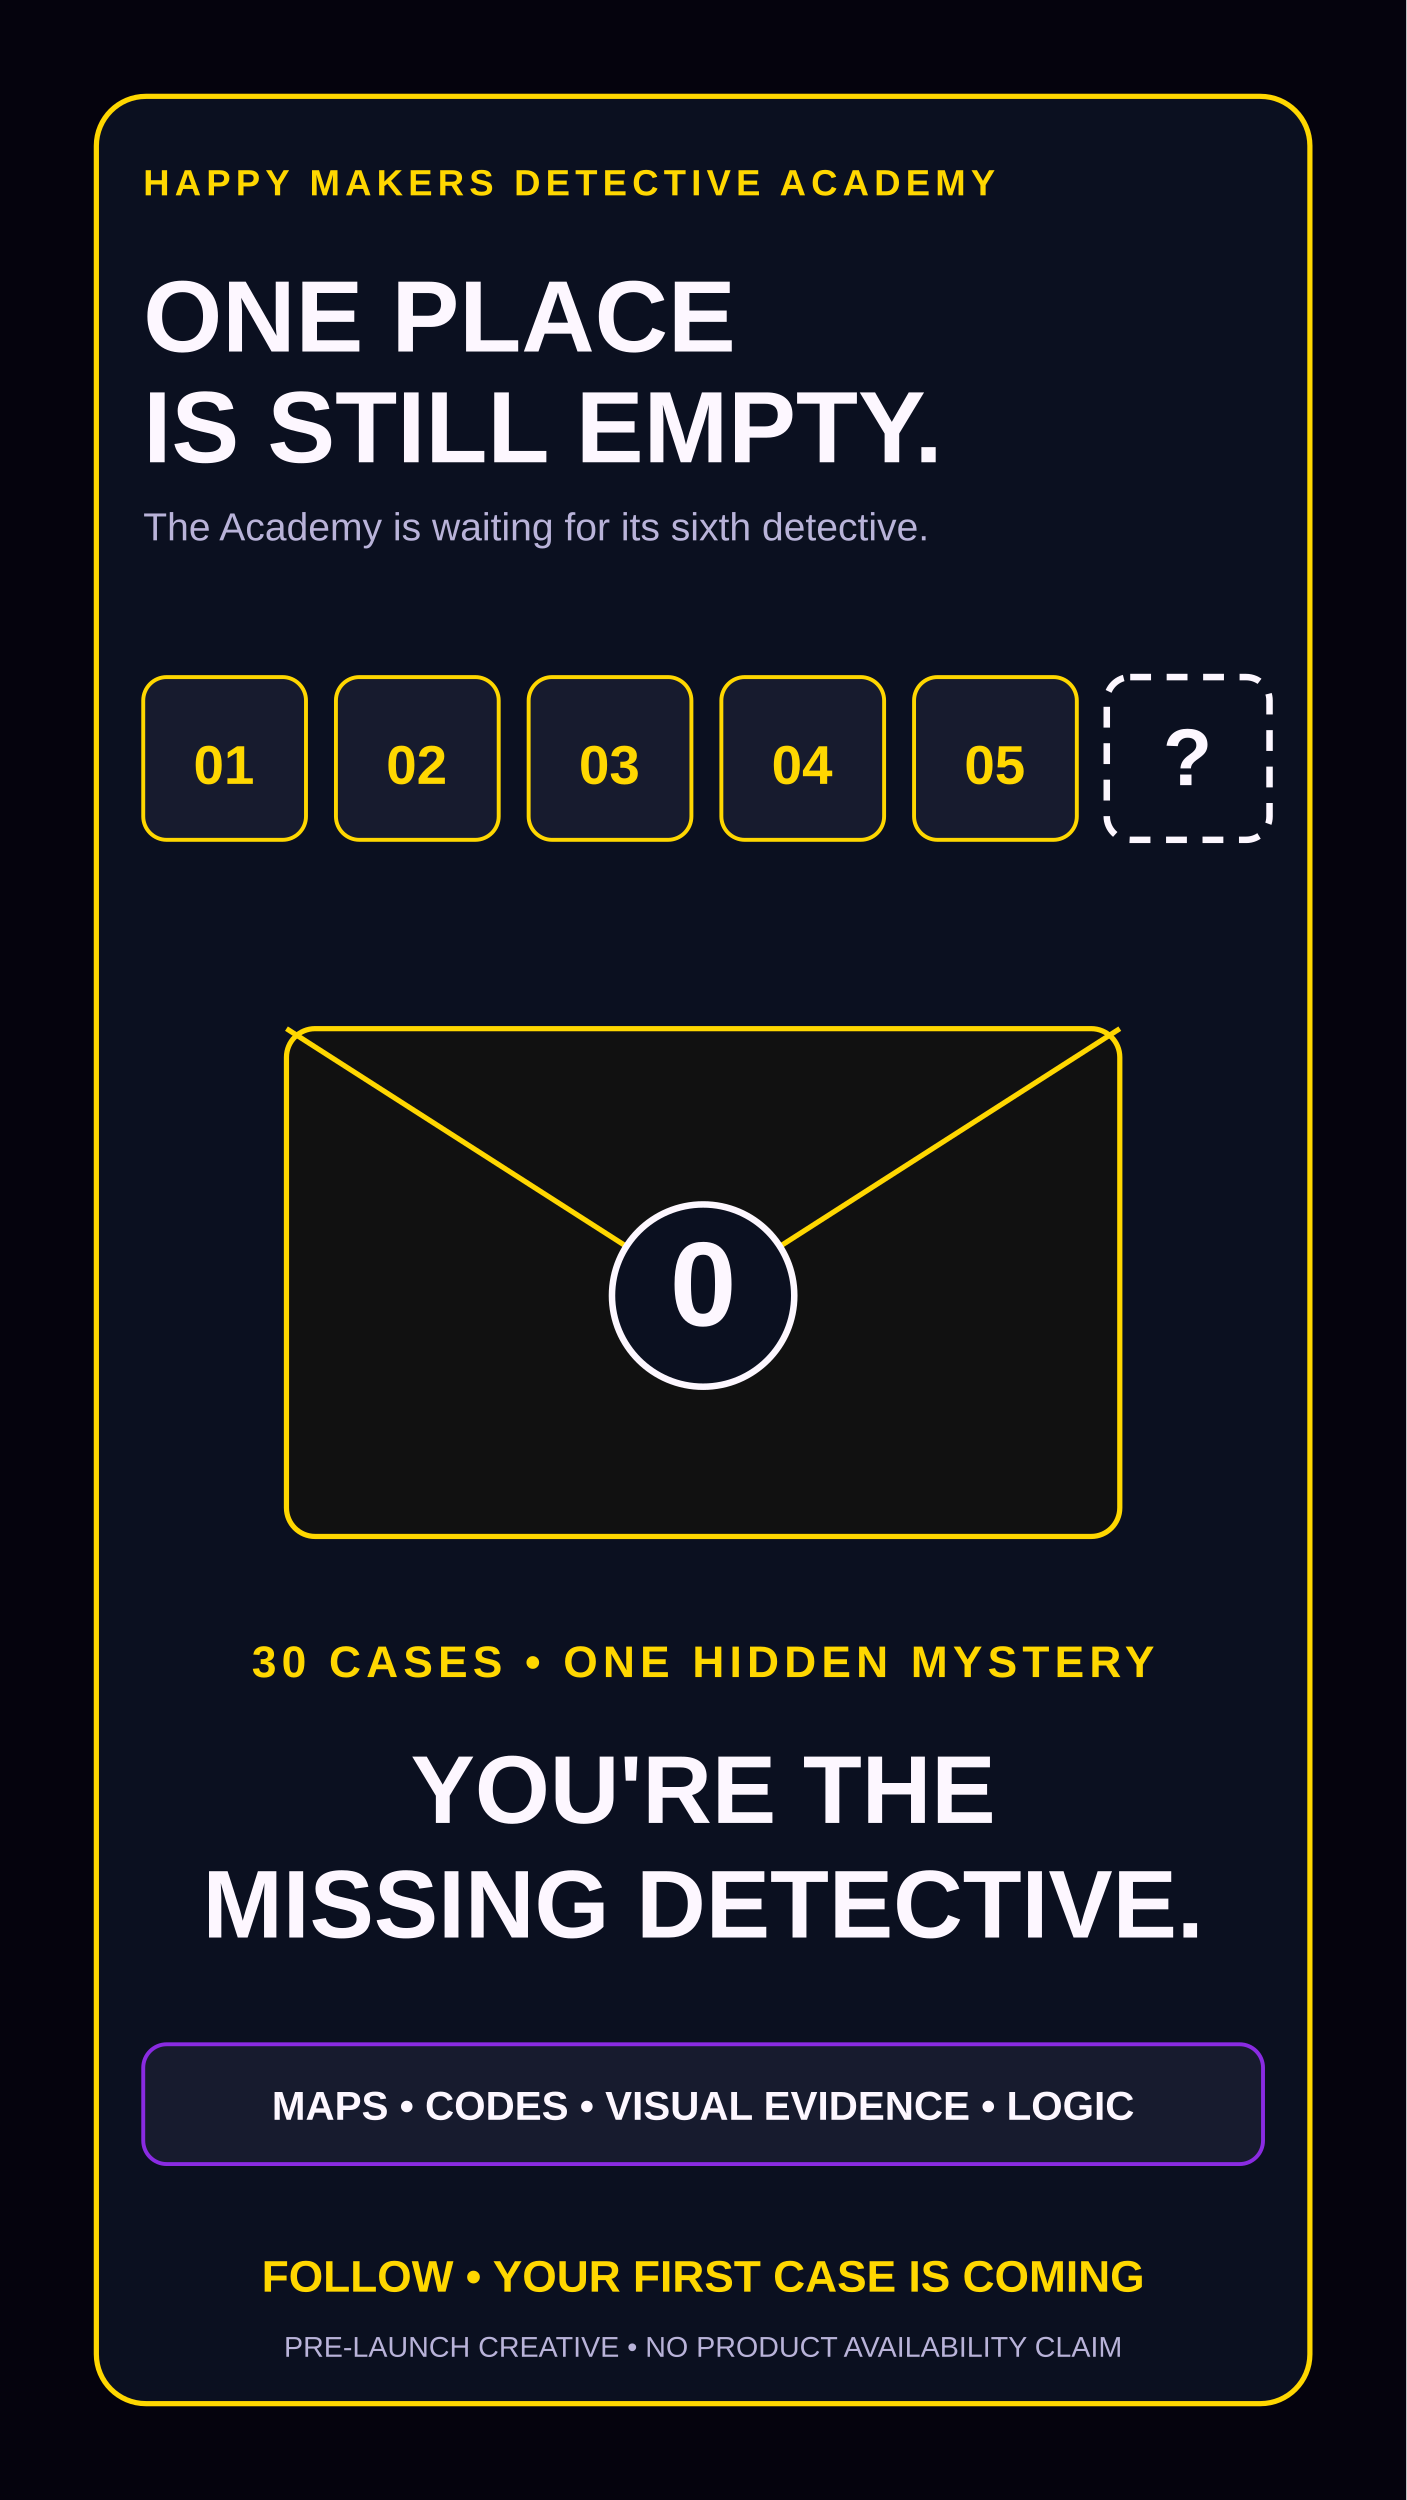
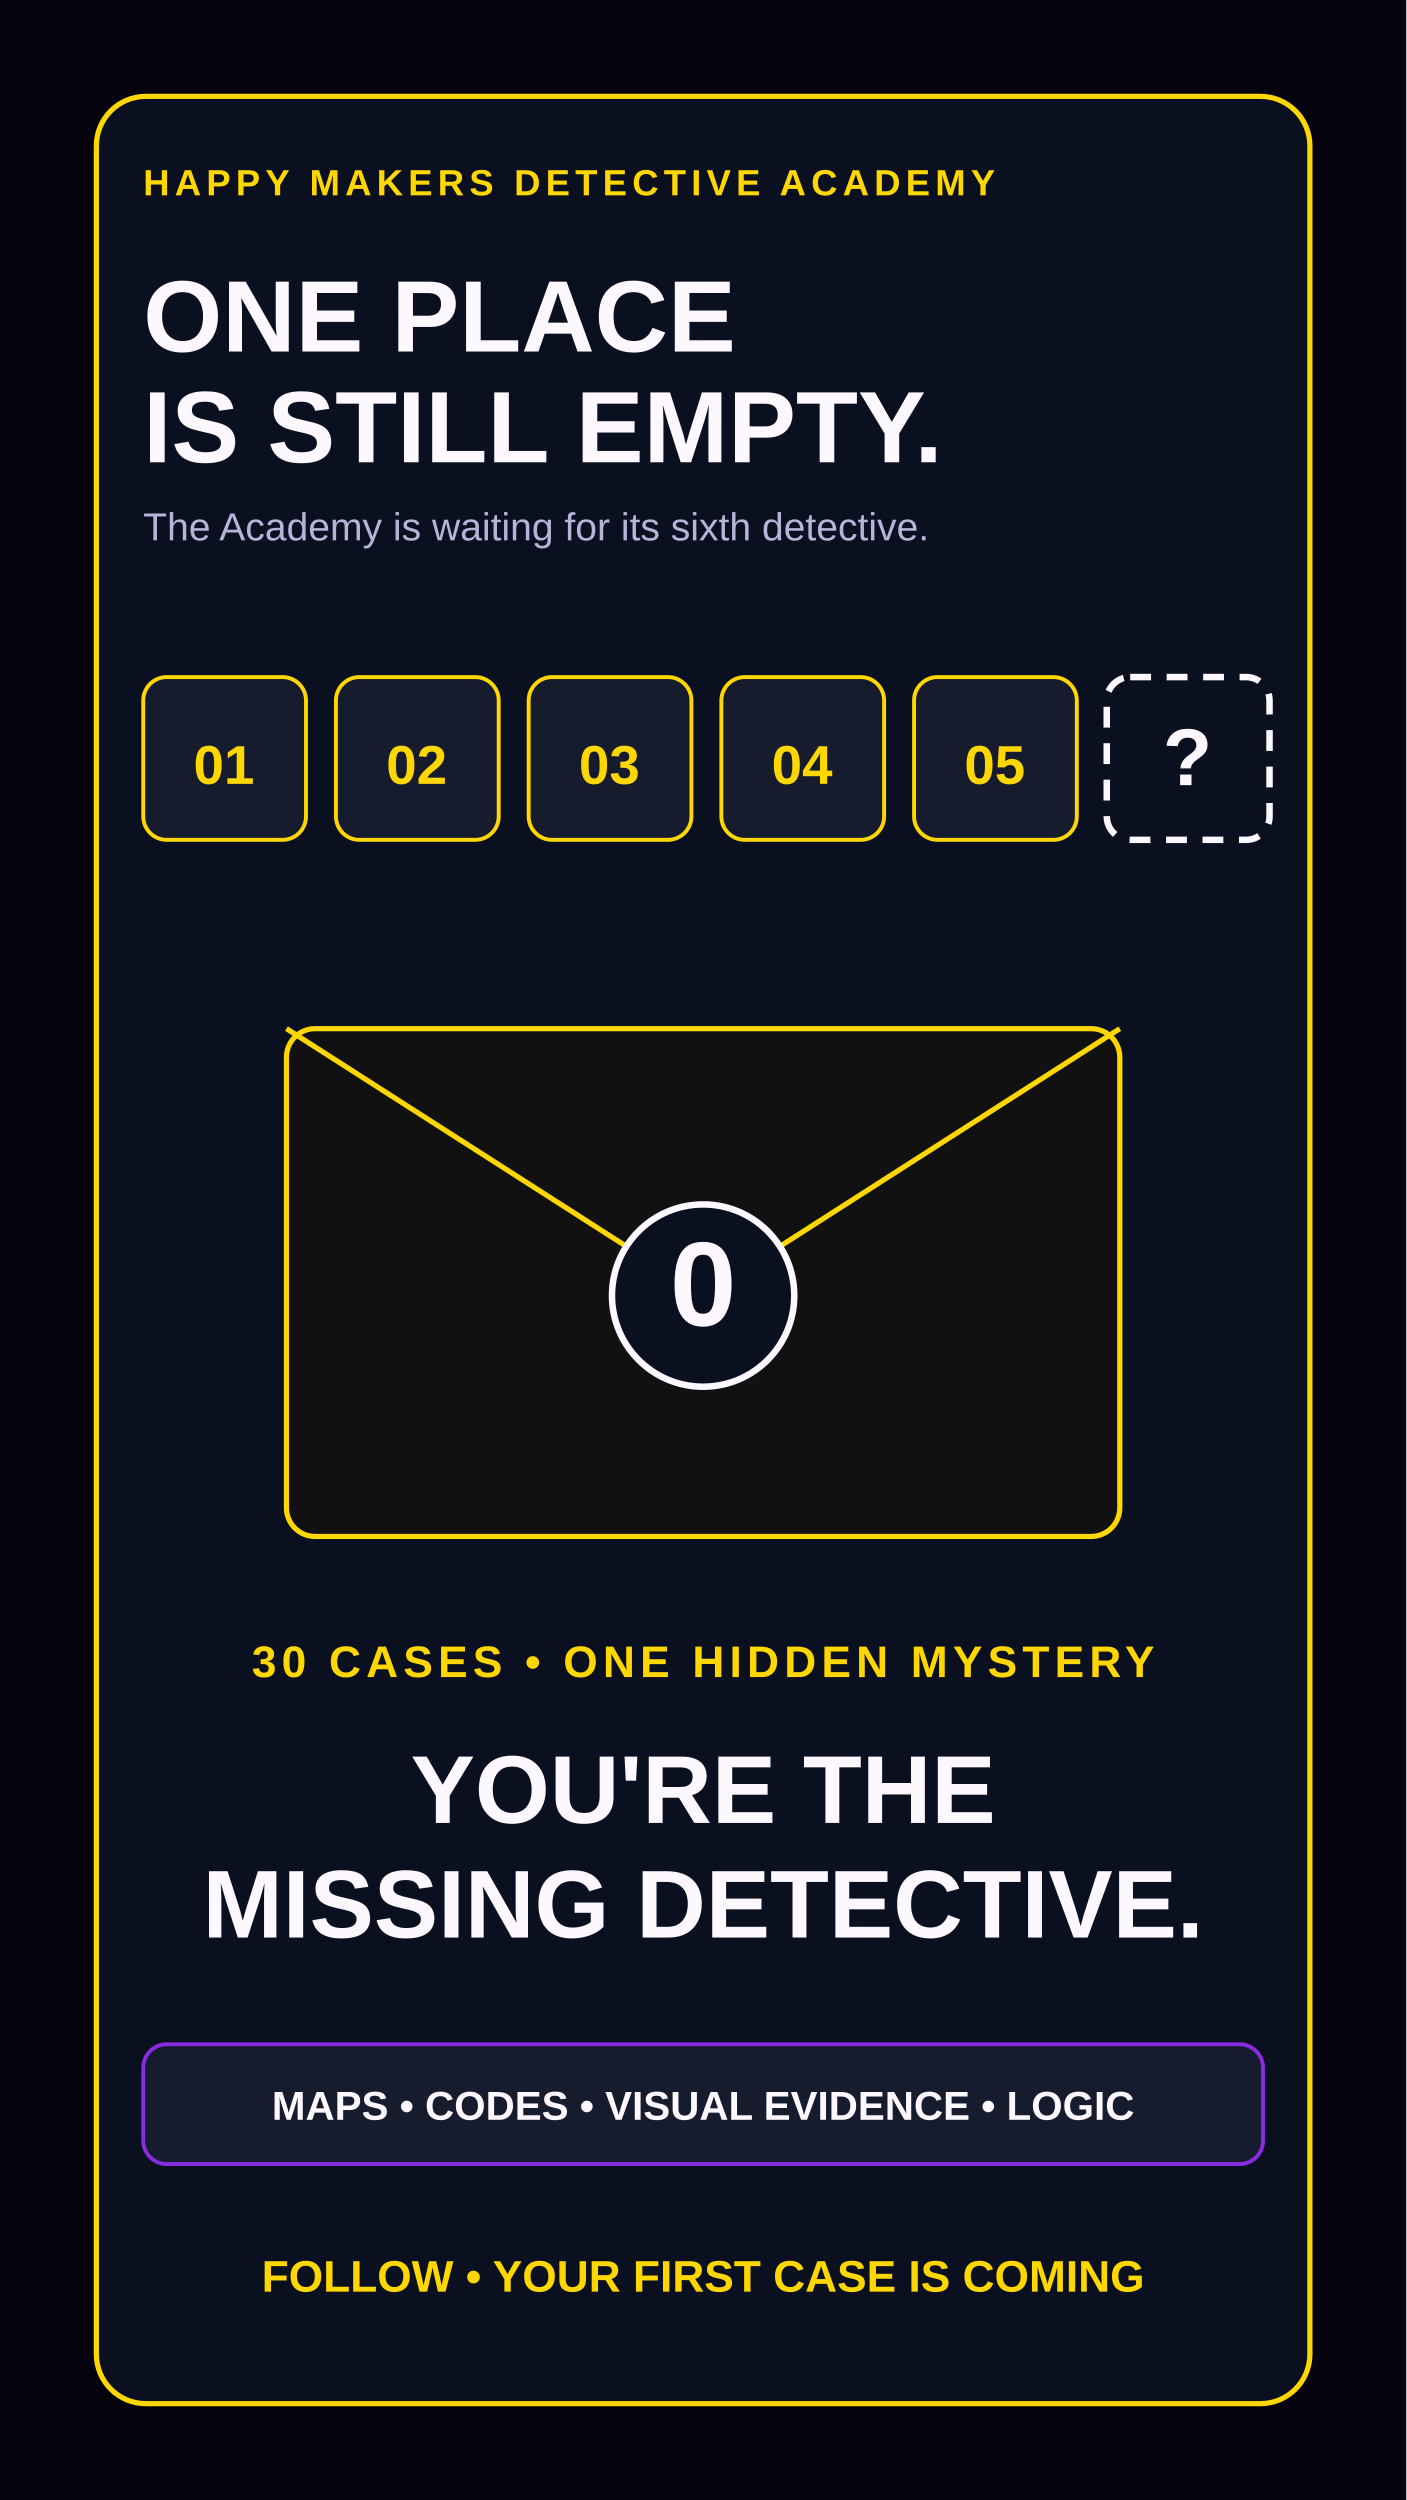
<svg xmlns="http://www.w3.org/2000/svg" width="1080" height="1920" viewBox="0 0 1080 1920">
  <rect width="1080" height="1920" fill="#05030D" />
  <rect x="74" y="74" width="932" height="1772" rx="38" fill="#0B1020" stroke="#FFD700" stroke-width="4" />
  <text x="110" y="150" fill="#FFD700" font-family="Arial, Helvetica, sans-serif" font-size="28" font-weight="700" letter-spacing="4">HAPPY MAKERS DETECTIVE ACADEMY</text>
  <text x="110" y="270" fill="#FDF7FF" font-family="Arial, Helvetica, sans-serif" font-size="78" font-weight="800">ONE PLACE</text>
  <text x="110" y="355" fill="#FDF7FF" font-family="Arial, Helvetica, sans-serif" font-size="78" font-weight="800">IS STILL EMPTY.</text>
  <text x="110" y="415" fill="#B9B3D9" font-family="Arial, Helvetica, sans-serif" font-size="30">The Academy is waiting for its sixth detective.</text>
  <g transform="translate(110 520)">
    <rect x="0" y="0" width="125" height="125" rx="18" fill="#171B2E" stroke="#FFD700" stroke-width="3" />
    <rect x="148" y="0" width="125" height="125" rx="18" fill="#171B2E" stroke="#FFD700" stroke-width="3" />
    <rect x="296" y="0" width="125" height="125" rx="18" fill="#171B2E" stroke="#FFD700" stroke-width="3" />
    <rect x="444" y="0" width="125" height="125" rx="18" fill="#171B2E" stroke="#FFD700" stroke-width="3" />
    <rect x="592" y="0" width="125" height="125" rx="18" fill="#171B2E" stroke="#FFD700" stroke-width="3" />
    <rect x="740" y="0" width="125" height="125" rx="18" fill="none" stroke="#FDF7FF" stroke-width="5" stroke-dasharray="16 12" />
    <text x="62" y="82" text-anchor="middle" fill="#FFD700" font-family="Arial, Helvetica, sans-serif" font-size="42" font-weight="800">01</text>
    <text x="210" y="82" text-anchor="middle" fill="#FFD700" font-family="Arial, Helvetica, sans-serif" font-size="42" font-weight="800">02</text>
    <text x="358" y="82" text-anchor="middle" fill="#FFD700" font-family="Arial, Helvetica, sans-serif" font-size="42" font-weight="800">03</text>
    <text x="506" y="82" text-anchor="middle" fill="#FFD700" font-family="Arial, Helvetica, sans-serif" font-size="42" font-weight="800">04</text>
    <text x="654" y="82" text-anchor="middle" fill="#FFD700" font-family="Arial, Helvetica, sans-serif" font-size="42" font-weight="800">05</text>
    <text x="802" y="83" text-anchor="middle" fill="#FDF7FF" font-family="Arial, Helvetica, sans-serif" font-size="62" font-weight="800">?</text>
  </g>
  <g transform="translate(220 790)">
    <rect x="0" y="0" width="640" height="390" rx="22" fill="#111" stroke="#FFD700" stroke-width="4" />
    <path d="M0 0 L320 205 L640 0" fill="none" stroke="#FFD700" stroke-width="4" />
    <circle cx="320" cy="205" r="70" fill="#0B1020" stroke="#FDF7FF" stroke-width="5" />
    <text x="320" y="228" text-anchor="middle" fill="#FDF7FF" font-family="Arial, Helvetica, sans-serif" font-size="92" font-weight="800">0</text>
  </g>
  <text x="540" y="1288" text-anchor="middle" fill="#FFD700" font-family="Arial, Helvetica, sans-serif" font-size="34" font-weight="700" letter-spacing="4">30 CASES • ONE HIDDEN MYSTERY</text>
  <text x="540" y="1400" text-anchor="middle" fill="#FDF7FF" font-family="Arial, Helvetica, sans-serif" font-size="74" font-weight="800">YOU'RE THE</text>
  <text x="540" y="1488" text-anchor="middle" fill="#FDF7FF" font-family="Arial, Helvetica, sans-serif" font-size="74" font-weight="800">MISSING DETECTIVE.</text>
  <g transform="translate(110 1570)">
    <rect x="0" y="0" width="860" height="92" rx="18" fill="#171B2E" stroke="#8A2BE2" stroke-width="3" />
    <text x="430" y="58" text-anchor="middle" fill="#FDF7FF" font-family="Arial, Helvetica, sans-serif" font-size="31" font-weight="700">MAPS  •  CODES  •  VISUAL EVIDENCE  •  LOGIC</text>
  </g>
  <text x="540" y="1760" text-anchor="middle" fill="#FFD700" font-family="Arial, Helvetica, sans-serif" font-size="34" font-weight="800">FOLLOW • YOUR FIRST CASE IS COMING</text>
-   <text x="540" y="1810" text-anchor="middle" fill="#B9B3D9" font-family="Arial, Helvetica, sans-serif" font-size="22">PRE-LAUNCH CREATIVE • NO PRODUCT AVAILABILITY CLAIM</text>
</svg>
